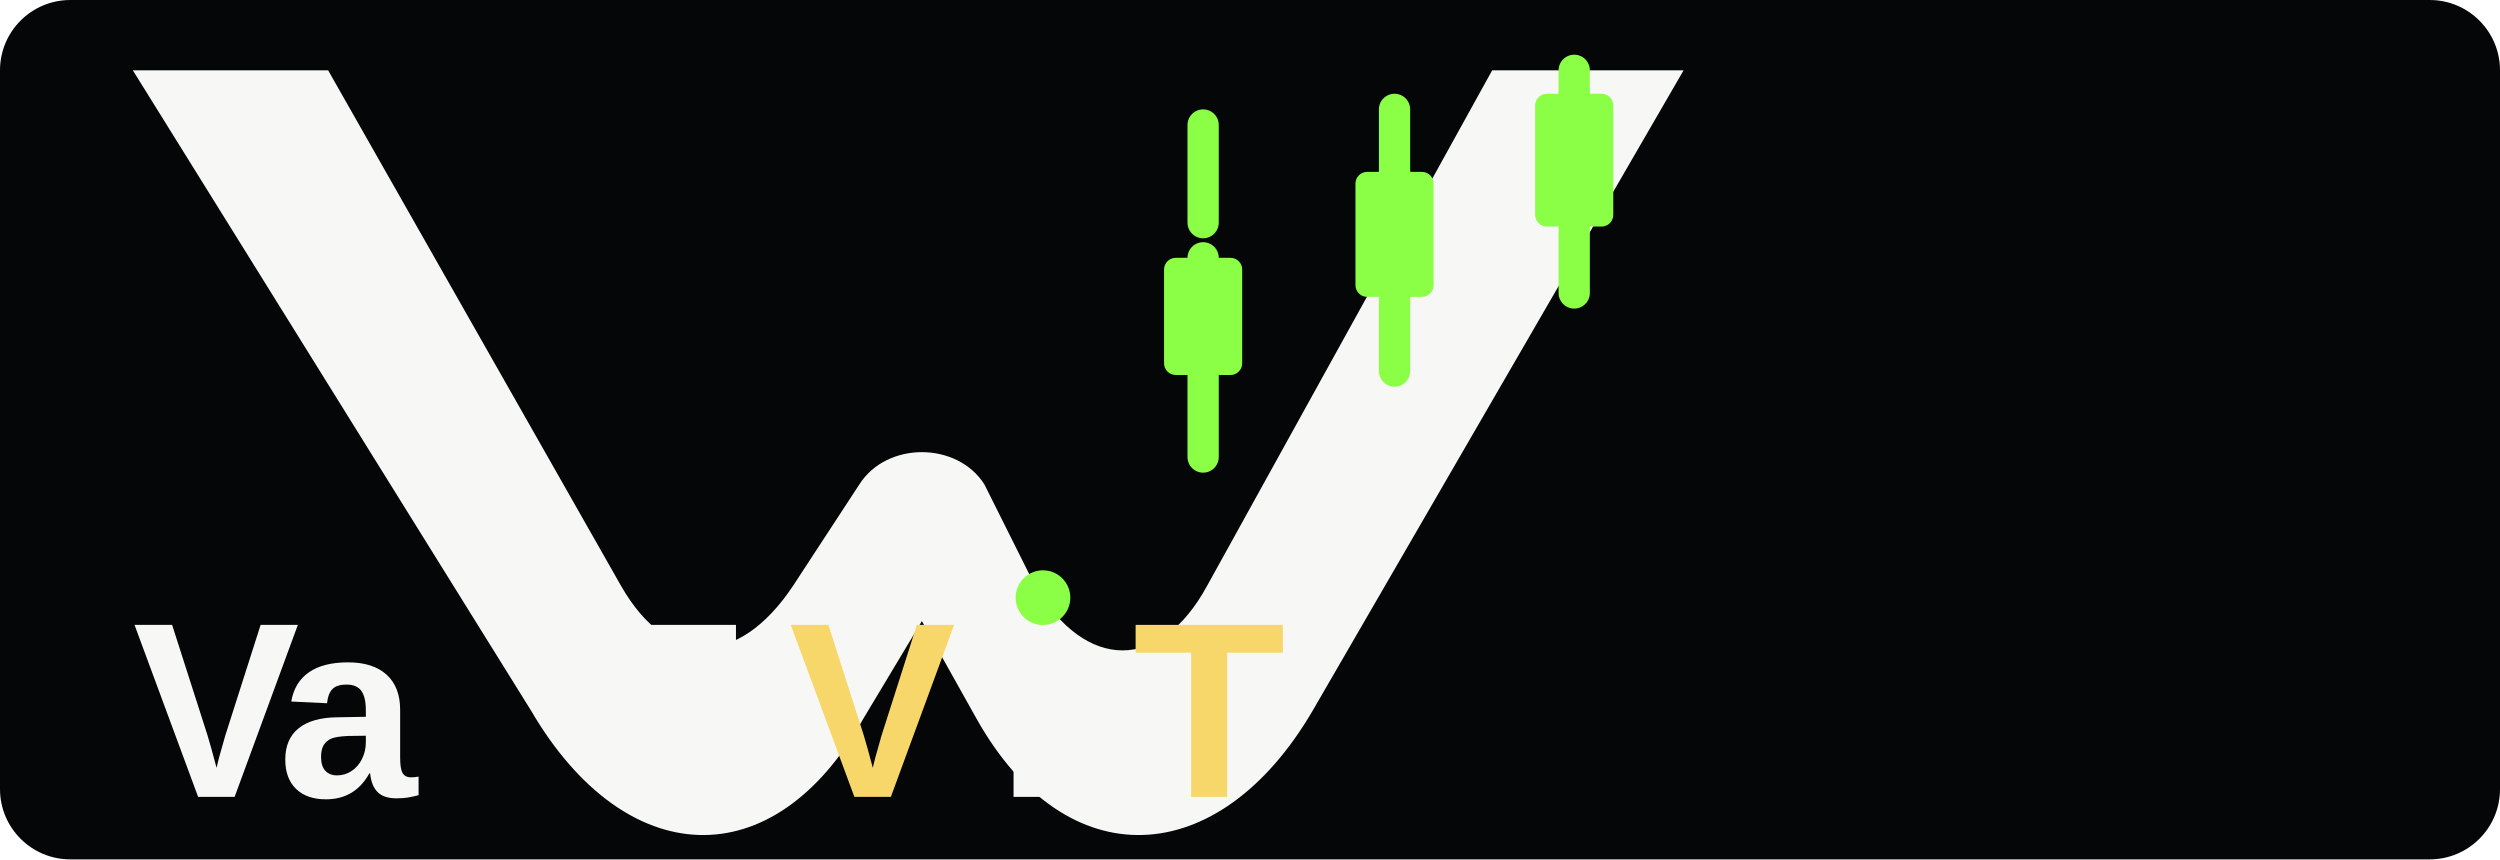
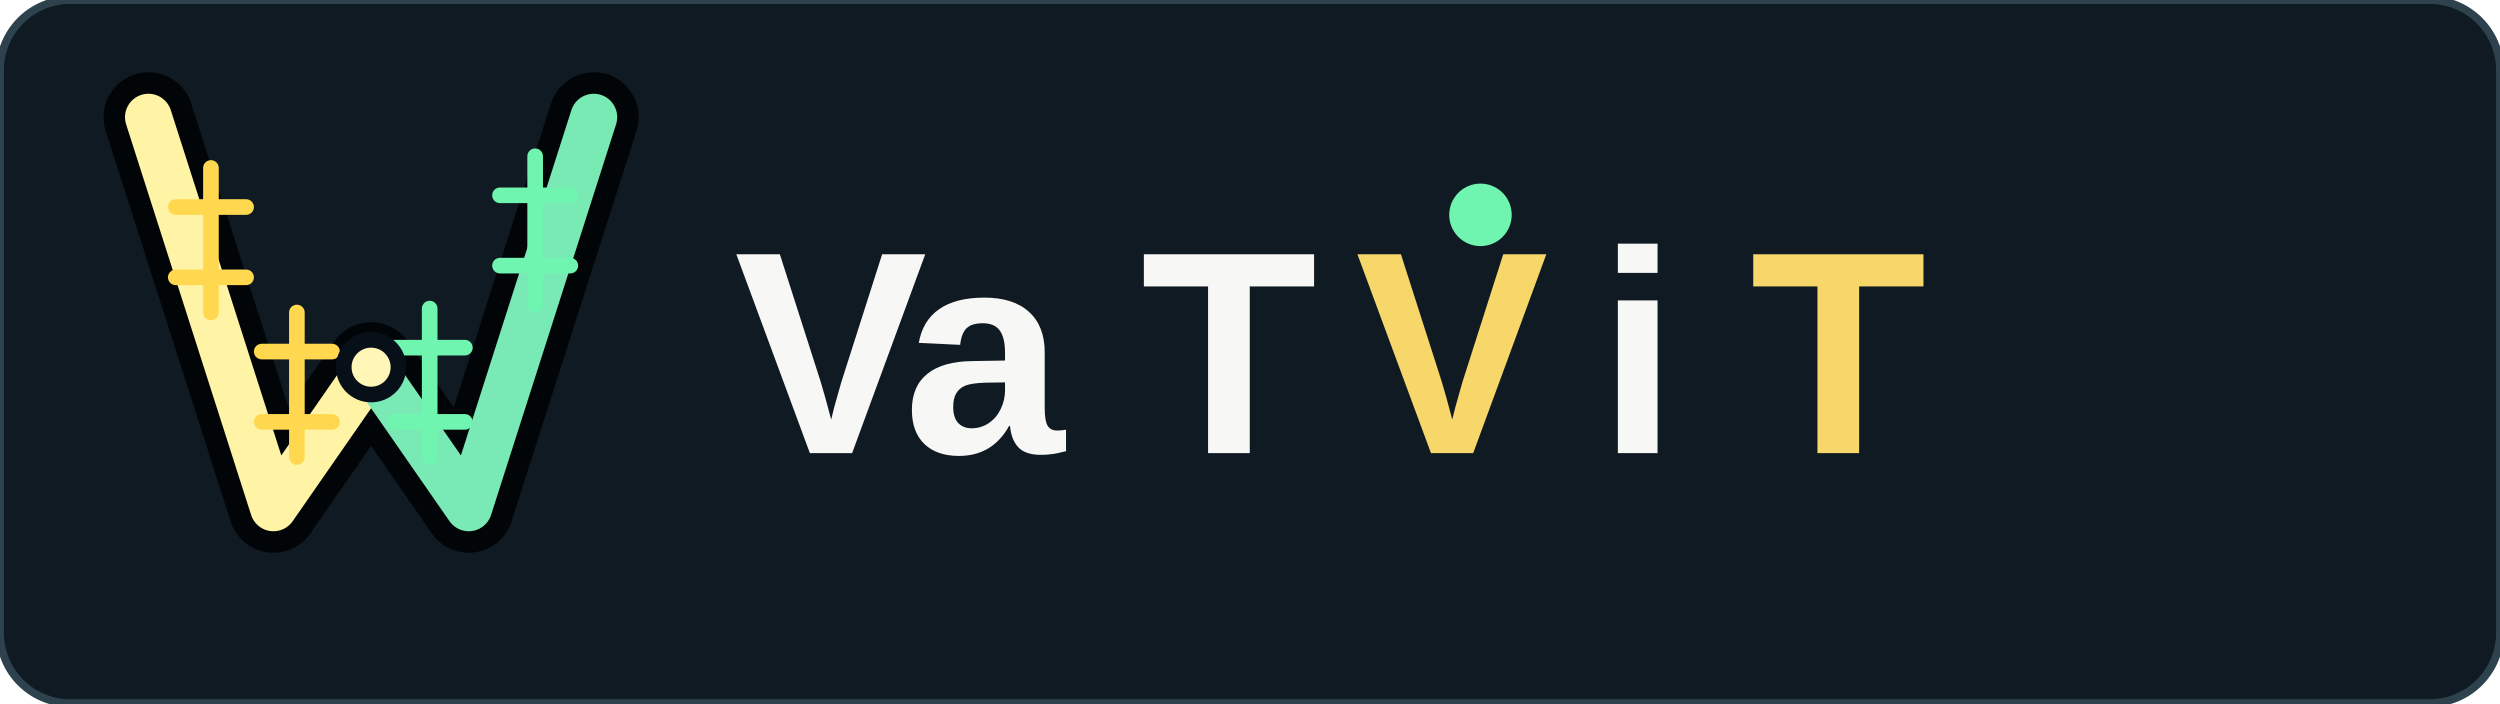
- <svg xmlns="http://www.w3.org/2000/svg" width="640" height="220" viewBox="0 0 640 220" fill="none" role="img" aria-labelledby="title desc">
-   <rect width="640" height="220" rx="18" fill="#050607" />
-   <g transform="translate(34 18)">
-     <path d="M0 0H50L125 132C137 153 155 153 169 132L186 106C193 95 211 95 218 106L231 132C244 154 263 154 275 132L348 0H397L302 164C278 205 239 207 216 166L202 141L187 166C164 207 126 205 102 164L0 0Z" fill="#F7F7F5" />
-     <g stroke="#8BFF45" stroke-width="8" stroke-linecap="round">
-       <path d="M274 99V48" />
-       <path d="M274 61H274" />
-       <path d="M274 39V14" />
-       <path d="M323 77V26" />
-       <path d="M323 38V10" />
-       <path d="M369 57V6" />
-       <path d="M369 18V0" />
+ <svg xmlns="http://www.w3.org/2000/svg" width="640" height="180" viewBox="0 0 640 180" fill="none" role="img" aria-labelledby="title desc">
+   <defs>
+     <linearGradient id="panel" x1="0" y1="0" x2="640" y2="180">
+       <stop stop-color="#101A22" />
+       <stop offset="1" stop-color="#050709" />
+     </linearGradient>
+     <linearGradient id="gold" x1="30" y1="20" x2="145" y2="145">
+       <stop stop-color="#FFF3A6" />
+       <stop offset="1" stop-color="#E7A91B" />
+     </linearGradient>
+     <linearGradient id="green" x1="95" y1="145" x2="160" y2="20">
+       <stop stop-color="#27C982" />
+       <stop offset="1" stop-color="#B0FFD7" />
+     </linearGradient>
+   </defs>
+   <rect width="640" height="180" rx="18" fill="url(#panel)" stroke="#2E424D" stroke-width="2" />
+   <g transform="translate(26 18)">
+     <path d="M12 12L44 112L69 76L94 112L126 12" stroke="#020508" stroke-width="23" stroke-linecap="round" stroke-linejoin="round" />
+     <path d="M12 12L44 112L69 76" stroke="url(#gold)" stroke-width="12" stroke-linecap="round" stroke-linejoin="round" />
+     <path d="M69 76L94 112L126 12" stroke="url(#green)" stroke-width="12" stroke-linecap="round" stroke-linejoin="round" />
+     <g stroke="#FFD84F" stroke-width="4" stroke-linecap="round">
+       <path d="M28 25V62" />
+       <path d="M19 35H37M19 53H37" />
+       <path d="M50 62V99" />
+       <path d="M41 72H59M41 90H59" />
    </g>
-     <g fill="#8BFF45">
-       <rect x="264" y="48" width="20" height="30" rx="3" />
-       <rect x="313" y="26" width="20" height="32" rx="3" />
-       <rect x="359" y="6" width="20" height="34" rx="3" />
+     <g stroke="#70F5B0" stroke-width="4" stroke-linecap="round">
+       <path d="M84 61V99" />
+       <path d="M75 71H93M75 90H93" />
+       <path d="M111 22V60" />
+       <path d="M102 32H120M102 50H120" />
    </g>
+     <circle cx="69" cy="76" r="7" fill="#FFF6B7" stroke="#071018" stroke-width="4" />
  </g>
-   <text x="34" y="204" fill="#F7F7F5" font-family="Calibri,Arial,sans-serif" font-size="64" font-weight="700" letter-spacing="-2">Va</text>
-   <text x="150" y="204" fill="#F7F7F5" font-family="Calibri,Arial,sans-serif" font-size="64" font-weight="700" letter-spacing="-2">T</text>
-   <text x="202" y="204" fill="#F7D66A" font-family="Calibri,Arial,sans-serif" font-size="64" font-weight="700" letter-spacing="-2">V</text>
-   <text x="255" y="204" fill="#F7F7F5" font-family="Calibri,Arial,sans-serif" font-size="64" font-weight="700" letter-spacing="-2">i</text>
-   <text x="290" y="204" fill="#F7D66A" font-family="Calibri,Arial,sans-serif" font-size="64" font-weight="700" letter-spacing="-2">T</text>
-   <circle cx="267" cy="153" r="7" fill="#8BFF45" />
+   <text x="188" y="116" fill="#F7F7F5" font-family="Calibri,Arial,sans-serif" font-size="74" font-weight="700" letter-spacing="-2">Va</text>
+   <text x="292" y="116" fill="#F7F7F5" font-family="Calibri,Arial,sans-serif" font-size="74" font-weight="700" letter-spacing="-2">T</text>
+   <text x="347" y="116" fill="#F7D66A" font-family="Calibri,Arial,sans-serif" font-size="74" font-weight="700" letter-spacing="-2">V</text>
+   <text x="409" y="116" fill="#F7F7F5" font-family="Calibri,Arial,sans-serif" font-size="74" font-weight="700" letter-spacing="-2">i</text>
+   <text x="448" y="116" fill="#F7D66A" font-family="Calibri,Arial,sans-serif" font-size="74" font-weight="700" letter-spacing="-2">T</text>
+   <circle cx="379" cy="55" r="8" fill="#70F5B0" />
</svg>
